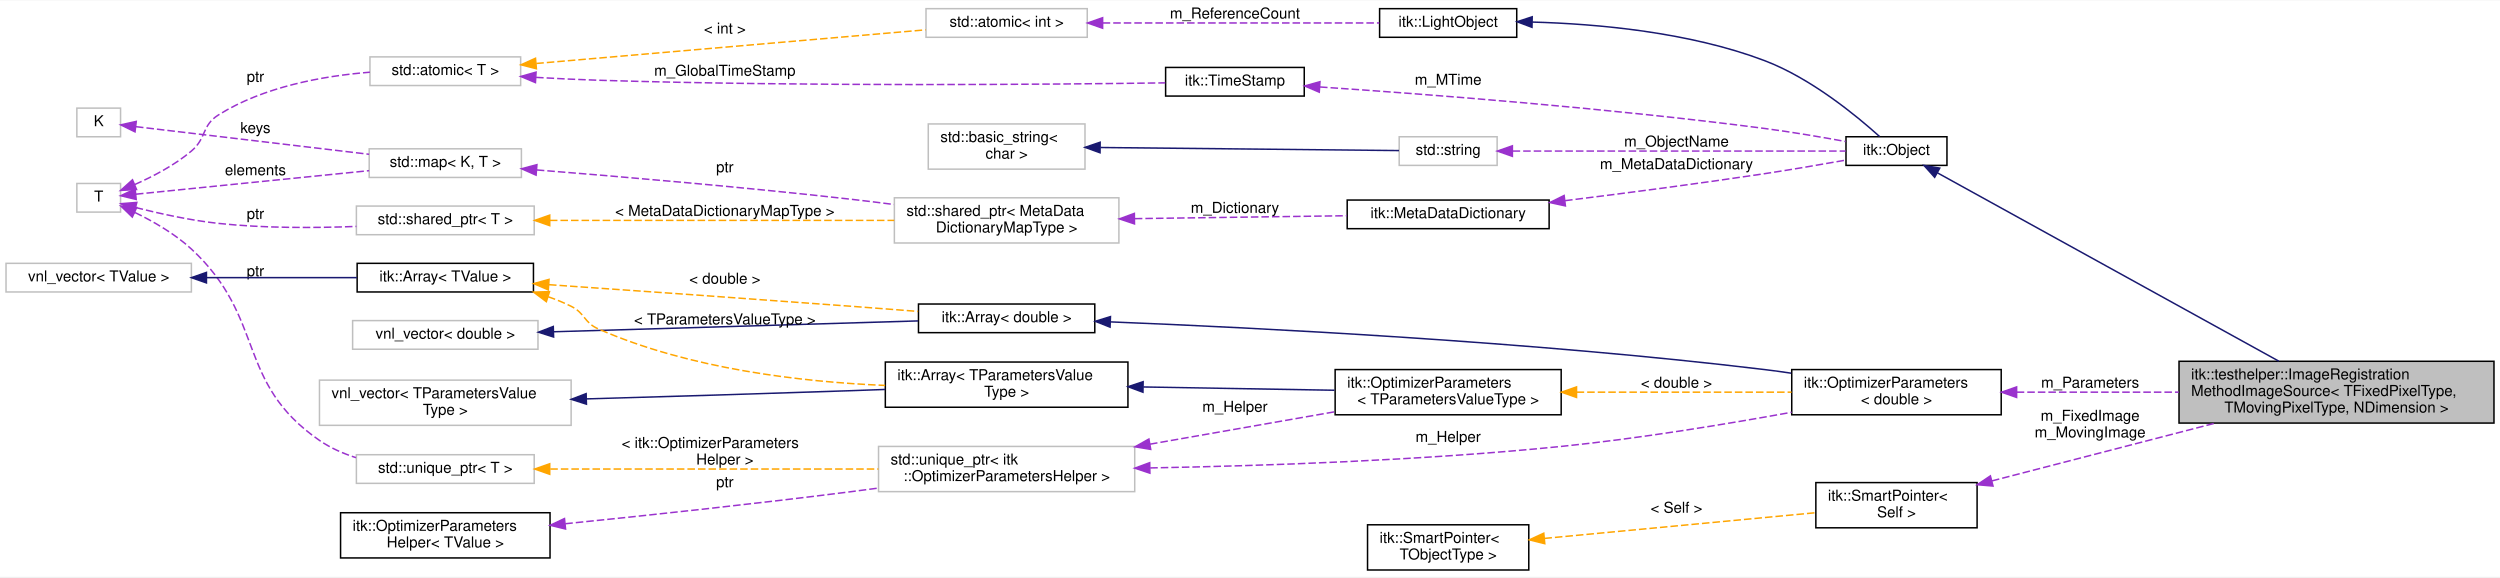
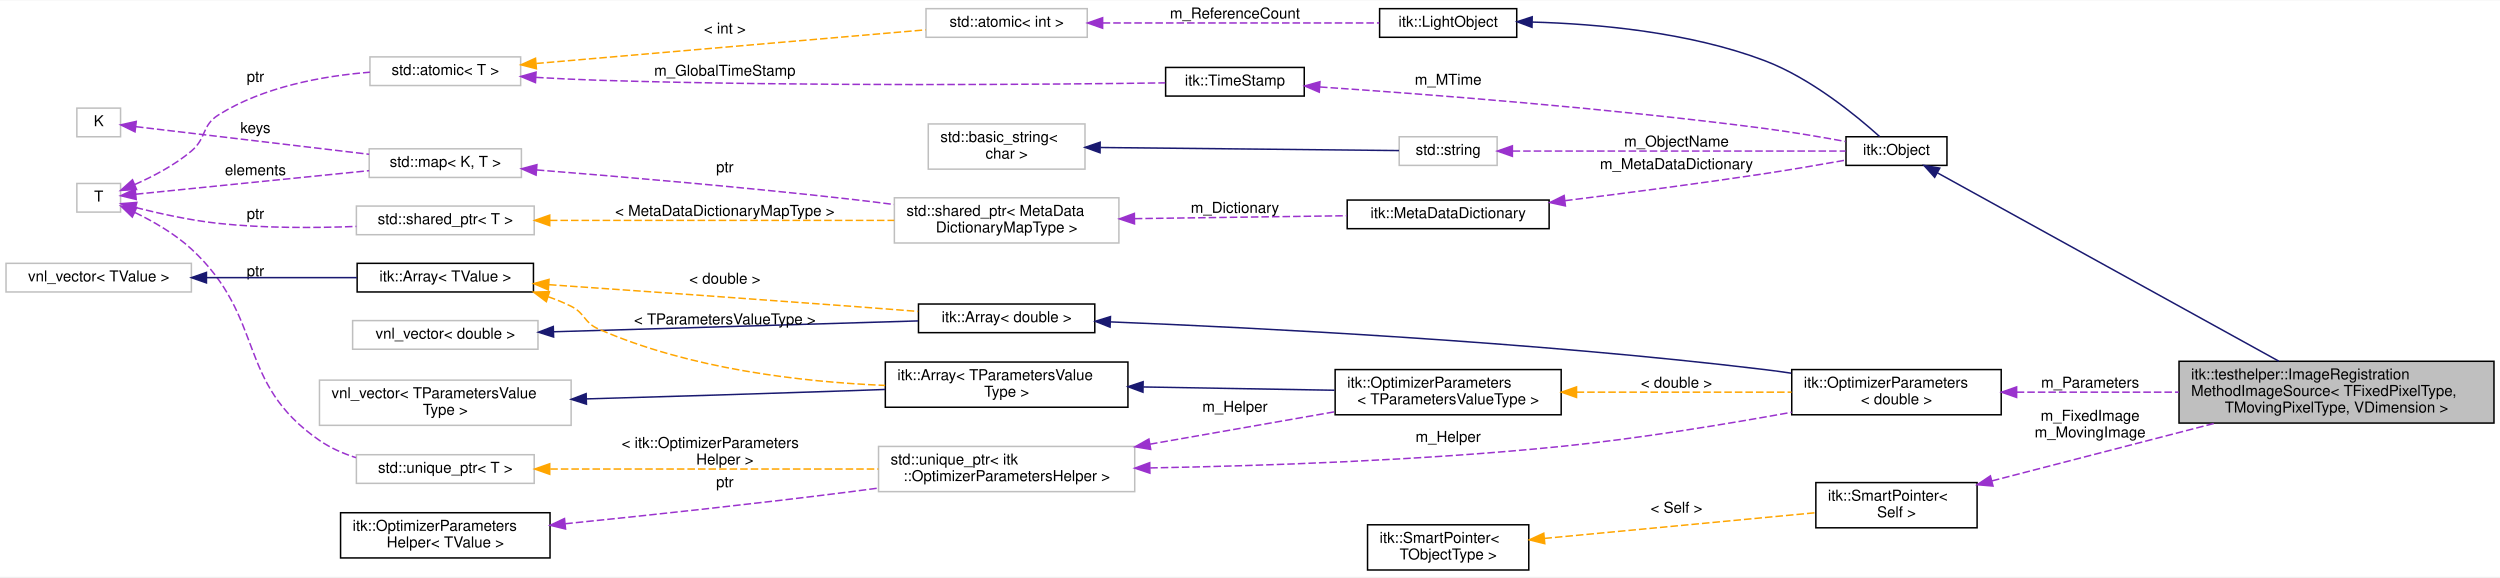
<svg xmlns="http://www.w3.org/2000/svg" xmlns:xlink="http://www.w3.org/1999/xlink" width="1659pt" height="383pt" viewBox="0.00 0.00 1659.00 382.50">
  <g id="graph0" class="graph" transform="scale(1 1) rotate(0) translate(4 378.5)">
    <polygon fill="white" stroke="transparent" points="-4,4 -4,-378.5 1655,-378.5 1655,4 -4,4" />
    <g id="node1" class="node">
      <g id="a_node1">
        <a xlink:title=" ">
          <polygon fill="#bfbfbf" stroke="black" points="1442,-98 1442,-139 1651,-139 1651,-98 1442,-98" />
          <text text-anchor="start" x="1450" y="-127" font-family="Helvetica,sans-Serif" font-size="10.00">itk::testhelper::ImageRegistration</text>
          <text text-anchor="start" x="1450" y="-116" font-family="Helvetica,sans-Serif" font-size="10.00">MethodImageSource&lt; TFixedPixelType,</text>
-           <text text-anchor="middle" x="1546.5" y="-105" font-family="Helvetica,sans-Serif" font-size="10.00"> TMovingPixelType, NDimension &gt;</text>
+           <text text-anchor="middle" x="1546.5" y="-105" font-family="Helvetica,sans-Serif" font-size="10.00"> TMovingPixelType, VDimension &gt;</text>
        </a>
      </g>
    </g>
    <g id="node2" class="node">
      <g id="a_node2">
        <a xlink:href="classitk_1_1Object.html" target="_top" xlink:title="Base class for most ITK classes.">
          <polygon fill="white" stroke="black" points="1221,-269 1221,-288 1288,-288 1288,-269 1221,-269" />
          <text text-anchor="middle" x="1254.5" y="-276" font-family="Helvetica,sans-Serif" font-size="10.00">itk::Object</text>
        </a>
      </g>
    </g>
    <g id="edge1" class="edge">
      <path fill="none" stroke="midnightblue" d="M1281.65,-264.07C1333.31,-235.57 1448.59,-171.97 1508.2,-139.08" />
      <polygon fill="midnightblue" stroke="midnightblue" points="1279.84,-261.08 1272.77,-268.97 1283.22,-267.2 1279.84,-261.08" />
    </g>
    <g id="node3" class="node">
      <g id="a_node3">
        <a xlink:href="classitk_1_1LightObject.html" target="_top" xlink:title="Light weight base class for most itk classes.">
          <polygon fill="white" stroke="black" points="911.5,-354 911.5,-373 1002.5,-373 1002.5,-354 911.5,-354" />
          <text text-anchor="middle" x="957" y="-361" font-family="Helvetica,sans-Serif" font-size="10.00">itk::LightObject</text>
        </a>
      </g>
    </g>
    <g id="edge2" class="edge">
      <path fill="none" stroke="midnightblue" d="M1012.73,-364.11C1055.93,-362.92 1117.03,-357.47 1167,-338.5 1197.76,-326.83 1228.03,-301.91 1243.29,-288.14" />
      <polygon fill="midnightblue" stroke="midnightblue" points="1012.63,-360.61 1002.7,-364.32 1012.77,-367.61 1012.63,-360.61" />
    </g>
    <g id="node4" class="node">
      <g id="a_node4">
        <a xlink:title=" ">
          <polygon fill="white" stroke="#bfbfbf" points="610.5,-354 610.5,-373 717.5,-373 717.5,-354 610.5,-354" />
          <text text-anchor="middle" x="664" y="-361" font-family="Helvetica,sans-Serif" font-size="10.00">std::atomic&lt; int &gt;</text>
        </a>
      </g>
    </g>
    <g id="edge3" class="edge">
      <path fill="none" stroke="#9a32cd" stroke-dasharray="5,2" d="M727.73,-363.5C783.03,-363.5 862.23,-363.5 911.32,-363.5" />
      <polygon fill="#9a32cd" stroke="#9a32cd" points="727.7,-360 717.7,-363.5 727.7,-367 727.7,-360" />
      <text text-anchor="middle" x="815.5" y="-366.5" font-family="Helvetica,sans-Serif" font-size="10.00"> m_ReferenceCount</text>
    </g>
    <g id="node5" class="node">
      <g id="a_node5">
        <a xlink:title="STL class.">
          <polygon fill="white" stroke="#bfbfbf" points="241.5,-322 241.5,-341 341.5,-341 341.5,-322 241.5,-322" />
          <text text-anchor="middle" x="291.5" y="-329" font-family="Helvetica,sans-Serif" font-size="10.00">std::atomic&lt; T &gt;</text>
        </a>
      </g>
    </g>
    <g id="edge4" class="edge">
      <path fill="none" stroke="orange" stroke-dasharray="5,2" d="M351.88,-336.63C423.28,-342.8 542.02,-353.05 610.3,-358.95" />
      <polygon fill="orange" stroke="orange" points="351.96,-333.12 341.7,-335.75 351.36,-340.1 351.96,-333.12" />
      <text text-anchor="middle" x="477" y="-356.5" font-family="Helvetica,sans-Serif" font-size="10.00"> &lt; int &gt;</text>
    </g>
    <g id="node14" class="node">
      <g id="a_node14">
        <a xlink:href="classitk_1_1TimeStamp.html" target="_top" xlink:title="Generate a unique, increasing time value.">
          <polygon fill="white" stroke="black" points="769.5,-315 769.5,-334 861.5,-334 861.5,-315 769.5,-315" />
          <text text-anchor="middle" x="815.5" y="-322" font-family="Helvetica,sans-Serif" font-size="10.00">itk::TimeStamp</text>
        </a>
      </g>
    </g>
    <g id="edge16" class="edge">
      <path fill="none" stroke="#9a32cd" stroke-dasharray="5,2" d="M351.73,-327.4C365.28,-326.62 379.64,-325.91 393,-325.5 529.96,-321.25 692.07,-322.68 769.26,-323.76" />
      <polygon fill="#9a32cd" stroke="#9a32cd" points="351.32,-323.92 341.55,-328.01 351.74,-330.9 351.32,-323.92" />
      <text text-anchor="middle" x="477" y="-328.5" font-family="Helvetica,sans-Serif" font-size="10.00"> m_GlobalTimeStamp</text>
    </g>
    <g id="node6" class="node">
      <g id="a_node6">
        <a xlink:title=" ">
          <polygon fill="white" stroke="#bfbfbf" points="47,-238 47,-257 76,-257 76,-238 47,-238" />
          <text text-anchor="middle" x="61.5" y="-245" font-family="Helvetica,sans-Serif" font-size="10.00">T</text>
        </a>
      </g>
    </g>
    <g id="edge5" class="edge">
      <path fill="none" stroke="#9a32cd" stroke-dasharray="5,2" d="M85.41,-256.28C97.4,-261.57 111.86,-269.11 123,-278.5 133.19,-287.09 129.7,-295.42 141,-302.5 171.03,-321.3 210.58,-328.37 241.46,-330.83" />
      <polygon fill="#9a32cd" stroke="#9a32cd" points="86.62,-252.99 76.04,-252.37 83.92,-259.45 86.62,-252.99" />
      <text text-anchor="middle" x="165.5" y="-324.5" font-family="Helvetica,sans-Serif" font-size="10.00"> ptr</text>
    </g>
    <g id="node11" class="node">
      <g id="a_node11">
        <a xlink:title="STL class.">
          <polygon fill="white" stroke="#bfbfbf" points="241,-261 241,-280 342,-280 342,-261 241,-261" />
          <text text-anchor="middle" x="291.5" y="-268" font-family="Helvetica,sans-Serif" font-size="10.00">std::map&lt; K, T &gt;</text>
        </a>
      </g>
    </g>
    <g id="edge12" class="edge">
      <path fill="none" stroke="#9a32cd" stroke-dasharray="5,2" d="M86.22,-249.89C122.63,-253.57 193.08,-260.67 240.95,-265.5" />
      <polygon fill="#9a32cd" stroke="#9a32cd" points="86.38,-246.39 76.08,-248.87 85.68,-253.36 86.38,-246.39" />
      <text text-anchor="middle" x="165.5" y="-262.5" font-family="Helvetica,sans-Serif" font-size="10.00"> elements</text>
    </g>
    <g id="node13" class="node">
      <g id="a_node13">
        <a xlink:title="STL class.">
          <polygon fill="white" stroke="#bfbfbf" points="232.5,-223 232.5,-242 350.5,-242 350.5,-223 232.5,-223" />
          <text text-anchor="middle" x="291.5" y="-230" font-family="Helvetica,sans-Serif" font-size="10.00">std::shared_ptr&lt; T &gt;</text>
        </a>
      </g>
    </g>
    <g id="edge14" class="edge">
      <path fill="none" stroke="#9a32cd" stroke-dasharray="5,2" d="M86.03,-241.03C101.51,-237.11 122.3,-232.5 141,-230.5 171.07,-227.28 204.73,-227.41 232.49,-228.5" />
      <polygon fill="#9a32cd" stroke="#9a32cd" points="85.04,-237.67 76.25,-243.59 86.81,-244.44 85.04,-237.67" />
      <text text-anchor="middle" x="165.5" y="-233.5" font-family="Helvetica,sans-Serif" font-size="10.00"> ptr</text>
    </g>
    <g id="node24" class="node">
      <g id="a_node24">
        <a xlink:title="STL class.">
          <polygon fill="white" stroke="#bfbfbf" points="232.5,-58 232.5,-77 350.5,-77 350.5,-58 232.5,-58" />
          <text text-anchor="middle" x="291.5" y="-65" font-family="Helvetica,sans-Serif" font-size="10.00">std::unique_ptr&lt; T &gt;</text>
        </a>
      </g>
    </g>
    <g id="edge27" class="edge">
      <path fill="none" stroke="#9a32cd" stroke-dasharray="5,2" d="M85.58,-237.72C97.63,-231.86 112.08,-223.6 123,-213.5 172.86,-167.38 152.08,-125.06 208,-86.5 215.26,-81.49 223.65,-77.79 232.24,-75.05" />
      <polygon fill="#9a32cd" stroke="#9a32cd" points="83.79,-234.69 76.17,-242.05 86.71,-241.05 83.79,-234.69" />
      <text text-anchor="middle" x="165.5" y="-195.5" font-family="Helvetica,sans-Serif" font-size="10.00"> ptr</text>
    </g>
    <g id="node7" class="node">
      <g id="a_node7">
        <a xlink:title="STL class.">
          <polygon fill="white" stroke="#bfbfbf" points="924.5,-269 924.5,-288 989.5,-288 989.5,-269 924.5,-269" />
          <text text-anchor="middle" x="957" y="-276" font-family="Helvetica,sans-Serif" font-size="10.00">std::string</text>
        </a>
      </g>
    </g>
    <g id="edge6" class="edge">
      <path fill="none" stroke="#9a32cd" stroke-dasharray="5,2" d="M999.78,-278.5C1059.17,-278.5 1166.77,-278.5 1220.76,-278.5" />
      <polygon fill="#9a32cd" stroke="#9a32cd" points="999.62,-275 989.62,-278.5 999.62,-282 999.62,-275" />
      <text text-anchor="middle" x="1108.5" y="-281.5" font-family="Helvetica,sans-Serif" font-size="10.00"> m_ObjectName</text>
    </g>
    <g id="node8" class="node">
      <g id="a_node8">
        <a xlink:title="STL class.">
          <polygon fill="white" stroke="#bfbfbf" points="612,-266.5 612,-296.5 716,-296.5 716,-266.5 612,-266.5" />
          <text text-anchor="start" x="620" y="-284.5" font-family="Helvetica,sans-Serif" font-size="10.00">std::basic_string&lt;</text>
          <text text-anchor="middle" x="664" y="-273.5" font-family="Helvetica,sans-Serif" font-size="10.00"> char &gt;</text>
        </a>
      </g>
    </g>
    <g id="edge7" class="edge">
      <path fill="none" stroke="midnightblue" d="M726.22,-280.87C786.76,-280.24 877.01,-279.31 924.37,-278.83" />
      <polygon fill="midnightblue" stroke="midnightblue" points="725.98,-277.37 716.02,-280.97 726.06,-284.37 725.98,-277.37" />
    </g>
    <g id="node9" class="node">
      <g id="a_node9">
        <a xlink:href="classitk_1_1MetaDataDictionary.html" target="_top" xlink:title="Provides a mechanism for storing a collection of arbitrary data types.">
          <polygon fill="white" stroke="black" points="890,-227 890,-246 1024,-246 1024,-227 890,-227" />
          <text text-anchor="middle" x="957" y="-234" font-family="Helvetica,sans-Serif" font-size="10.00">itk::MetaDataDictionary</text>
        </a>
      </g>
    </g>
    <g id="edge8" class="edge">
      <path fill="none" stroke="#9a32cd" stroke-dasharray="5,2" d="M1034.58,-245.59C1074.17,-250.49 1123.24,-256.88 1167,-263.5 1184.78,-266.19 1204.55,-269.59 1220.69,-272.47" />
      <polygon fill="#9a32cd" stroke="#9a32cd" points="1034.81,-242.09 1024.46,-244.34 1033.96,-249.04 1034.81,-242.09" />
      <text text-anchor="middle" x="1108.5" y="-266.5" font-family="Helvetica,sans-Serif" font-size="10.00"> m_MetaDataDictionary</text>
    </g>
    <g id="node10" class="node">
      <g id="a_node10">
        <a xlink:title=" ">
          <polygon fill="white" stroke="#bfbfbf" points="589.5,-217.5 589.5,-247.5 738.5,-247.5 738.5,-217.5 589.5,-217.5" />
          <text text-anchor="start" x="597.5" y="-235.5" font-family="Helvetica,sans-Serif" font-size="10.00">std::shared_ptr&lt; MetaData</text>
          <text text-anchor="middle" x="664" y="-224.5" font-family="Helvetica,sans-Serif" font-size="10.00">DictionaryMapType &gt;</text>
        </a>
      </g>
    </g>
    <g id="edge9" class="edge">
      <path fill="none" stroke="#9a32cd" stroke-dasharray="5,2" d="M749.08,-233.66C793.8,-234.27 848.01,-235.02 889.73,-235.59" />
      <polygon fill="#9a32cd" stroke="#9a32cd" points="748.85,-230.15 738.81,-233.51 748.76,-237.15 748.85,-230.15" />
      <text text-anchor="middle" x="815.5" y="-237.5" font-family="Helvetica,sans-Serif" font-size="10.00"> m_Dictionary</text>
    </g>
    <g id="edge10" class="edge">
      <path fill="none" stroke="#9a32cd" stroke-dasharray="5,2" d="M352.23,-265.97C406.69,-261.65 489.35,-254.61 561,-246.5 570.15,-245.46 579.74,-244.28 589.23,-243.05" />
      <polygon fill="#9a32cd" stroke="#9a32cd" points="351.75,-262.5 342.06,-266.78 352.3,-269.48 351.75,-262.5" />
      <text text-anchor="middle" x="477" y="-264.5" font-family="Helvetica,sans-Serif" font-size="10.00"> ptr</text>
    </g>
    <g id="node12" class="node">
      <g id="a_node12">
        <a xlink:title=" ">
          <polygon fill="white" stroke="#bfbfbf" points="47,-288 47,-307 76,-307 76,-288 47,-288" />
          <text text-anchor="middle" x="61.5" y="-295" font-family="Helvetica,sans-Serif" font-size="10.00">K</text>
        </a>
      </g>
    </g>
    <g id="edge11" class="edge">
      <path fill="none" stroke="#9a32cd" stroke-dasharray="5,2" d="M86.22,-294.69C122.63,-290.38 193.08,-282.04 240.95,-276.37" />
      <polygon fill="#9a32cd" stroke="#9a32cd" points="85.6,-291.24 76.08,-295.89 86.42,-298.19 85.6,-291.24" />
      <text text-anchor="middle" x="165.5" y="-290.5" font-family="Helvetica,sans-Serif" font-size="10.00"> keys</text>
    </g>
    <g id="edge13" class="edge">
      <path fill="none" stroke="orange" stroke-dasharray="5,2" d="M360.92,-232.5C425.78,-232.5 522.91,-232.5 589.42,-232.5" />
      <polygon fill="orange" stroke="orange" points="360.8,-229 350.8,-232.5 360.8,-236 360.8,-229" />
      <text text-anchor="middle" x="477" y="-235.5" font-family="Helvetica,sans-Serif" font-size="10.00"> &lt; MetaDataDictionaryMapType &gt;</text>
    </g>
    <g id="edge15" class="edge">
      <path fill="none" stroke="#9a32cd" stroke-dasharray="5,2" d="M871.96,-321.03C941.19,-316.37 1063.15,-307.07 1167,-293.5 1184.83,-291.17 1204.6,-287.8 1220.74,-284.85" />
      <polygon fill="#9a32cd" stroke="#9a32cd" points="871.47,-317.56 861.72,-321.71 871.94,-324.54 871.47,-317.56" />
      <text text-anchor="middle" x="957" y="-322.5" font-family="Helvetica,sans-Serif" font-size="10.00"> m_MTime</text>
    </g>
    <g id="node15" class="node">
      <g id="a_node15">
        <a xlink:href="classitk_1_1SmartPointer.html" target="_top" xlink:title=" ">
          <polygon fill="white" stroke="black" points="1201,-28.5 1201,-58.5 1308,-58.5 1308,-28.5 1201,-28.5" />
          <text text-anchor="start" x="1209" y="-46.5" font-family="Helvetica,sans-Serif" font-size="10.00">itk::SmartPointer&lt;</text>
          <text text-anchor="middle" x="1254.5" y="-35.5" font-family="Helvetica,sans-Serif" font-size="10.00"> Self &gt;</text>
        </a>
      </g>
    </g>
    <g id="edge17" class="edge">
      <path fill="none" stroke="#9a32cd" stroke-dasharray="5,2" d="M1317.87,-59.63C1361.21,-70.84 1419.35,-85.88 1466.03,-97.95" />
      <polygon fill="#9a32cd" stroke="#9a32cd" points="1318.57,-56.2 1308.02,-57.08 1316.82,-62.97 1318.57,-56.2" />
      <text text-anchor="middle" x="1383" y="-99.5" font-family="Helvetica,sans-Serif" font-size="10.00"> m_FixedImage</text>
      <text text-anchor="middle" x="1383" y="-88.5" font-family="Helvetica,sans-Serif" font-size="10.00">m_MovingImage</text>
    </g>
    <g id="node16" class="node">
      <g id="a_node16">
        <a xlink:href="classitk_1_1SmartPointer.html" target="_top" xlink:title="Implements transparent reference counting.">
          <polygon fill="white" stroke="black" points="903.5,-0.5 903.5,-30.5 1010.5,-30.5 1010.5,-0.5 903.5,-0.5" />
          <text text-anchor="start" x="911.5" y="-18.5" font-family="Helvetica,sans-Serif" font-size="10.00">itk::SmartPointer&lt;</text>
          <text text-anchor="middle" x="957" y="-7.5" font-family="Helvetica,sans-Serif" font-size="10.00"> TObjectType &gt;</text>
        </a>
      </g>
    </g>
    <g id="edge18" class="edge">
      <path fill="none" stroke="orange" stroke-dasharray="5,2" d="M1020.87,-21.46C1074.34,-26.52 1150.24,-33.72 1200.63,-38.49" />
      <polygon fill="orange" stroke="orange" points="1021.12,-17.96 1010.83,-20.51 1020.45,-24.93 1021.12,-17.96" />
      <text text-anchor="middle" x="1108.5" y="-38.5" font-family="Helvetica,sans-Serif" font-size="10.00"> &lt; Self &gt;</text>
    </g>
    <g id="node17" class="node">
      <g id="a_node17">
        <a xlink:href="classitk_1_1OptimizerParameters.html" target="_top" xlink:title=" ">
          <polygon fill="white" stroke="black" points="1185,-103.5 1185,-133.5 1324,-133.5 1324,-103.5 1185,-103.5" />
          <text text-anchor="start" x="1193" y="-121.5" font-family="Helvetica,sans-Serif" font-size="10.00">itk::OptimizerParameters</text>
          <text text-anchor="middle" x="1254.5" y="-110.5" font-family="Helvetica,sans-Serif" font-size="10.00">&lt; double &gt;</text>
        </a>
      </g>
    </g>
    <g id="edge19" class="edge">
      <path fill="none" stroke="#9a32cd" stroke-dasharray="5,2" d="M1334.3,-118.5C1367.42,-118.5 1406.4,-118.5 1441.8,-118.5" />
      <polygon fill="#9a32cd" stroke="#9a32cd" points="1334.23,-115 1324.23,-118.5 1334.23,-122 1334.23,-115" />
      <text text-anchor="middle" x="1383" y="-121.5" font-family="Helvetica,sans-Serif" font-size="10.00"> m_Parameters</text>
    </g>
    <g id="node18" class="node">
      <g id="a_node18">
        <a xlink:href="classitk_1_1Array.html" target="_top" xlink:title=" ">
          <polygon fill="white" stroke="black" points="605.5,-158 605.5,-177 722.5,-177 722.5,-158 605.5,-158" />
          <text text-anchor="middle" x="664" y="-165" font-family="Helvetica,sans-Serif" font-size="10.00">itk::Array&lt; double &gt;</text>
        </a>
      </g>
    </g>
    <g id="edge20" class="edge">
      <path fill="none" stroke="midnightblue" d="M733,-165.14C829.71,-161.28 1012.4,-152.09 1167,-133.5 1172.75,-132.81 1178.7,-131.99 1184.66,-131.1" />
      <polygon fill="midnightblue" stroke="midnightblue" points="732.63,-161.65 722.78,-165.54 732.91,-168.65 732.63,-161.65" />
    </g>
    <g id="node19" class="node">
      <g id="a_node19">
        <a xlink:title=" ">
          <polygon fill="white" stroke="#bfbfbf" points="230,-147 230,-166 353,-166 353,-147 230,-147" />
          <text text-anchor="middle" x="291.5" y="-154" font-family="Helvetica,sans-Serif" font-size="10.00">vnl_vector&lt; double &gt;</text>
        </a>
      </g>
    </g>
    <g id="edge21" class="edge">
      <path fill="none" stroke="midnightblue" d="M363.36,-158.6C433.62,-160.69 539.96,-163.85 605.25,-165.79" />
      <polygon fill="midnightblue" stroke="midnightblue" points="363.37,-155.1 353.27,-158.3 363.16,-162.1 363.37,-155.1" />
    </g>
    <g id="node20" class="node">
      <g id="a_node20">
        <a xlink:href="classitk_1_1Array.html" target="_top" xlink:title="Array class with size defined at construction time.">
          <polygon fill="white" stroke="black" points="233,-185 233,-204 350,-204 350,-185 233,-185" />
          <text text-anchor="middle" x="291.5" y="-192" font-family="Helvetica,sans-Serif" font-size="10.00">itk::Array&lt; TValue &gt;</text>
        </a>
      </g>
    </g>
    <g id="edge22" class="edge">
      <path fill="none" stroke="orange" stroke-dasharray="5,2" d="M360.31,-189.84C414.61,-186.08 492.7,-180.59 561,-175.5 575.35,-174.43 590.83,-173.24 605.29,-172.1" />
      <polygon fill="orange" stroke="orange" points="359.86,-186.37 350.12,-190.55 360.34,-193.35 359.86,-186.37" />
      <text text-anchor="middle" x="477" y="-190.5" font-family="Helvetica,sans-Serif" font-size="10.00"> &lt; double &gt;</text>
    </g>
    <g id="node26" class="node">
      <g id="a_node26">
        <a xlink:href="classitk_1_1Array.html" target="_top" xlink:title=" ">
          <polygon fill="white" stroke="black" points="583.5,-108.5 583.5,-138.5 744.5,-138.5 744.5,-108.5 583.5,-108.5" />
          <text text-anchor="start" x="591.5" y="-126.5" font-family="Helvetica,sans-Serif" font-size="10.00">itk::Array&lt; TParametersValue</text>
          <text text-anchor="middle" x="664" y="-115.5" font-family="Helvetica,sans-Serif" font-size="10.00">Type &gt;</text>
        </a>
      </g>
    </g>
    <g id="edge31" class="edge">
      <path fill="none" stroke="orange" stroke-dasharray="5,2" d="M359.69,-181.86C364.98,-180.02 370.14,-177.91 375,-175.5 384.33,-170.87 383.47,-164.7 393,-160.5 453.28,-133.91 527.87,-125.3 583.36,-122.98" />
      <polygon fill="orange" stroke="orange" points="358.55,-178.55 350.07,-184.91 360.66,-185.23 358.55,-178.55" />
      <text text-anchor="middle" x="477" y="-163.5" font-family="Helvetica,sans-Serif" font-size="10.00"> &lt; TParametersValueType &gt;</text>
    </g>
    <g id="node21" class="node">
      <g id="a_node21">
        <a xlink:title=" ">
          <polygon fill="white" stroke="#bfbfbf" points="0,-185 0,-204 123,-204 123,-185 0,-185" />
          <text text-anchor="middle" x="61.5" y="-192" font-family="Helvetica,sans-Serif" font-size="10.00">vnl_vector&lt; TValue &gt;</text>
        </a>
      </g>
    </g>
    <g id="edge23" class="edge">
      <path fill="none" stroke="midnightblue" d="M133.19,-194.5C165.21,-194.5 202.58,-194.5 232.86,-194.5" />
      <polygon fill="midnightblue" stroke="midnightblue" points="133,-191 123,-194.5 133,-198 133,-191" />
    </g>
    <g id="node22" class="node">
      <g id="a_node22">
        <a xlink:title=" ">
          <polygon fill="white" stroke="#bfbfbf" points="579,-52.5 579,-82.5 749,-82.5 749,-52.5 579,-52.5" />
          <text text-anchor="start" x="587" y="-70.5" font-family="Helvetica,sans-Serif" font-size="10.00">std::unique_ptr&lt; itk</text>
          <text text-anchor="middle" x="664" y="-59.5" font-family="Helvetica,sans-Serif" font-size="10.00">::OptimizerParametersHelper &gt;</text>
        </a>
      </g>
    </g>
    <g id="edge24" class="edge">
      <path fill="none" stroke="#9a32cd" stroke-dasharray="5,2" d="M759.28,-68.24C833.54,-69.57 939.59,-73.14 1032,-82.5 1083.55,-87.72 1141.32,-97.24 1184.94,-105.17" />
      <polygon fill="#9a32cd" stroke="#9a32cd" points="759.07,-64.74 749.01,-68.07 758.95,-71.73 759.07,-64.74" />
      <text text-anchor="middle" x="957" y="-85.5" font-family="Helvetica,sans-Serif" font-size="10.00"> m_Helper</text>
    </g>
    <g id="node25" class="node">
      <g id="a_node25">
        <a xlink:href="classitk_1_1OptimizerParameters.html" target="_top" xlink:title="Class to hold and manage different parameter types used during optimization.">
          <polygon fill="white" stroke="black" points="882,-103.5 882,-133.5 1032,-133.5 1032,-103.5 882,-103.5" />
          <text text-anchor="start" x="890" y="-121.5" font-family="Helvetica,sans-Serif" font-size="10.00">itk::OptimizerParameters</text>
          <text text-anchor="middle" x="957" y="-110.5" font-family="Helvetica,sans-Serif" font-size="10.00">&lt; TParametersValueType &gt;</text>
        </a>
      </g>
    </g>
    <g id="edge32" class="edge">
      <path fill="none" stroke="#9a32cd" stroke-dasharray="5,2" d="M759.15,-84C798.93,-90.97 844.59,-98.97 881.92,-105.52" />
      <polygon fill="#9a32cd" stroke="#9a32cd" points="759.62,-80.53 749.17,-82.25 758.41,-87.43 759.62,-80.53" />
      <text text-anchor="middle" x="815.5" y="-105.5" font-family="Helvetica,sans-Serif" font-size="10.00"> m_Helper</text>
    </g>
    <g id="node23" class="node">
      <g id="a_node23">
        <a xlink:href="classitk_1_1OptimizerParametersHelper.html" target="_top" xlink:title="Basic helper class to manage parameter data as an Array type, the default type.">
          <polygon fill="white" stroke="black" points="222,-8.5 222,-38.5 361,-38.5 361,-8.5 222,-8.5" />
          <text text-anchor="start" x="230" y="-26.5" font-family="Helvetica,sans-Serif" font-size="10.00">itk::OptimizerParameters</text>
          <text text-anchor="middle" x="291.5" y="-15.5" font-family="Helvetica,sans-Serif" font-size="10.00">Helper&lt; TValue &gt;</text>
        </a>
      </g>
    </g>
    <g id="edge25" class="edge">
      <path fill="none" stroke="#9a32cd" stroke-dasharray="5,2" d="M371.12,-31.19C424.7,-36.62 497.21,-44.37 561,-52.5 566.86,-53.25 572.9,-54.05 578.99,-54.88" />
      <polygon fill="#9a32cd" stroke="#9a32cd" points="371.31,-27.69 361.01,-30.17 370.6,-34.65 371.31,-27.69" />
      <text text-anchor="middle" x="477" y="-55.5" font-family="Helvetica,sans-Serif" font-size="10.00"> ptr</text>
    </g>
    <g id="edge26" class="edge">
      <path fill="none" stroke="orange" stroke-dasharray="5,2" d="M361.17,-67.5C422.68,-67.5 513.06,-67.5 578.89,-67.5" />
      <polygon fill="orange" stroke="orange" points="360.8,-64 350.8,-67.5 360.8,-71 360.8,-64" />
      <text text-anchor="start" x="408.5" y="-81.5" font-family="Helvetica,sans-Serif" font-size="10.00"> &lt; itk::OptimizerParameters</text>
      <text text-anchor="middle" x="477" y="-70.5" font-family="Helvetica,sans-Serif" font-size="10.00">Helper &gt;</text>
    </g>
    <g id="edge28" class="edge">
      <path fill="none" stroke="orange" stroke-dasharray="5,2" d="M1042.25,-118.5C1087.41,-118.5 1142.33,-118.5 1184.86,-118.5" />
      <polygon fill="orange" stroke="orange" points="1042.19,-115 1032.19,-118.5 1042.19,-122 1042.19,-115" />
      <text text-anchor="middle" x="1108.5" y="-121.5" font-family="Helvetica,sans-Serif" font-size="10.00"> &lt; double &gt;</text>
    </g>
    <g id="edge29" class="edge">
      <path fill="none" stroke="midnightblue" d="M754.7,-121.96C795.38,-121.26 842.92,-120.44 881.58,-119.78" />
      <polygon fill="midnightblue" stroke="midnightblue" points="754.46,-118.46 744.52,-122.13 754.58,-125.46 754.46,-118.46" />
    </g>
    <g id="node27" class="node">
      <g id="a_node27">
        <a xlink:title=" ">
          <polygon fill="white" stroke="#bfbfbf" points="208,-96.5 208,-126.5 375,-126.5 375,-96.5 208,-96.5" />
          <text text-anchor="start" x="216" y="-114.5" font-family="Helvetica,sans-Serif" font-size="10.00">vnl_vector&lt; TParametersValue</text>
          <text text-anchor="middle" x="291.5" y="-103.5" font-family="Helvetica,sans-Serif" font-size="10.00">Type &gt;</text>
        </a>
      </g>
    </g>
    <g id="edge30" class="edge">
      <path fill="none" stroke="midnightblue" d="M385.22,-114.05C436.95,-115.52 502.56,-117.48 561,-119.5 568.26,-119.75 575.81,-120.02 583.38,-120.31" />
      <polygon fill="midnightblue" stroke="midnightblue" points="385.16,-110.54 375.06,-113.76 384.96,-117.54 385.16,-110.54" />
    </g>
  </g>
</svg>
